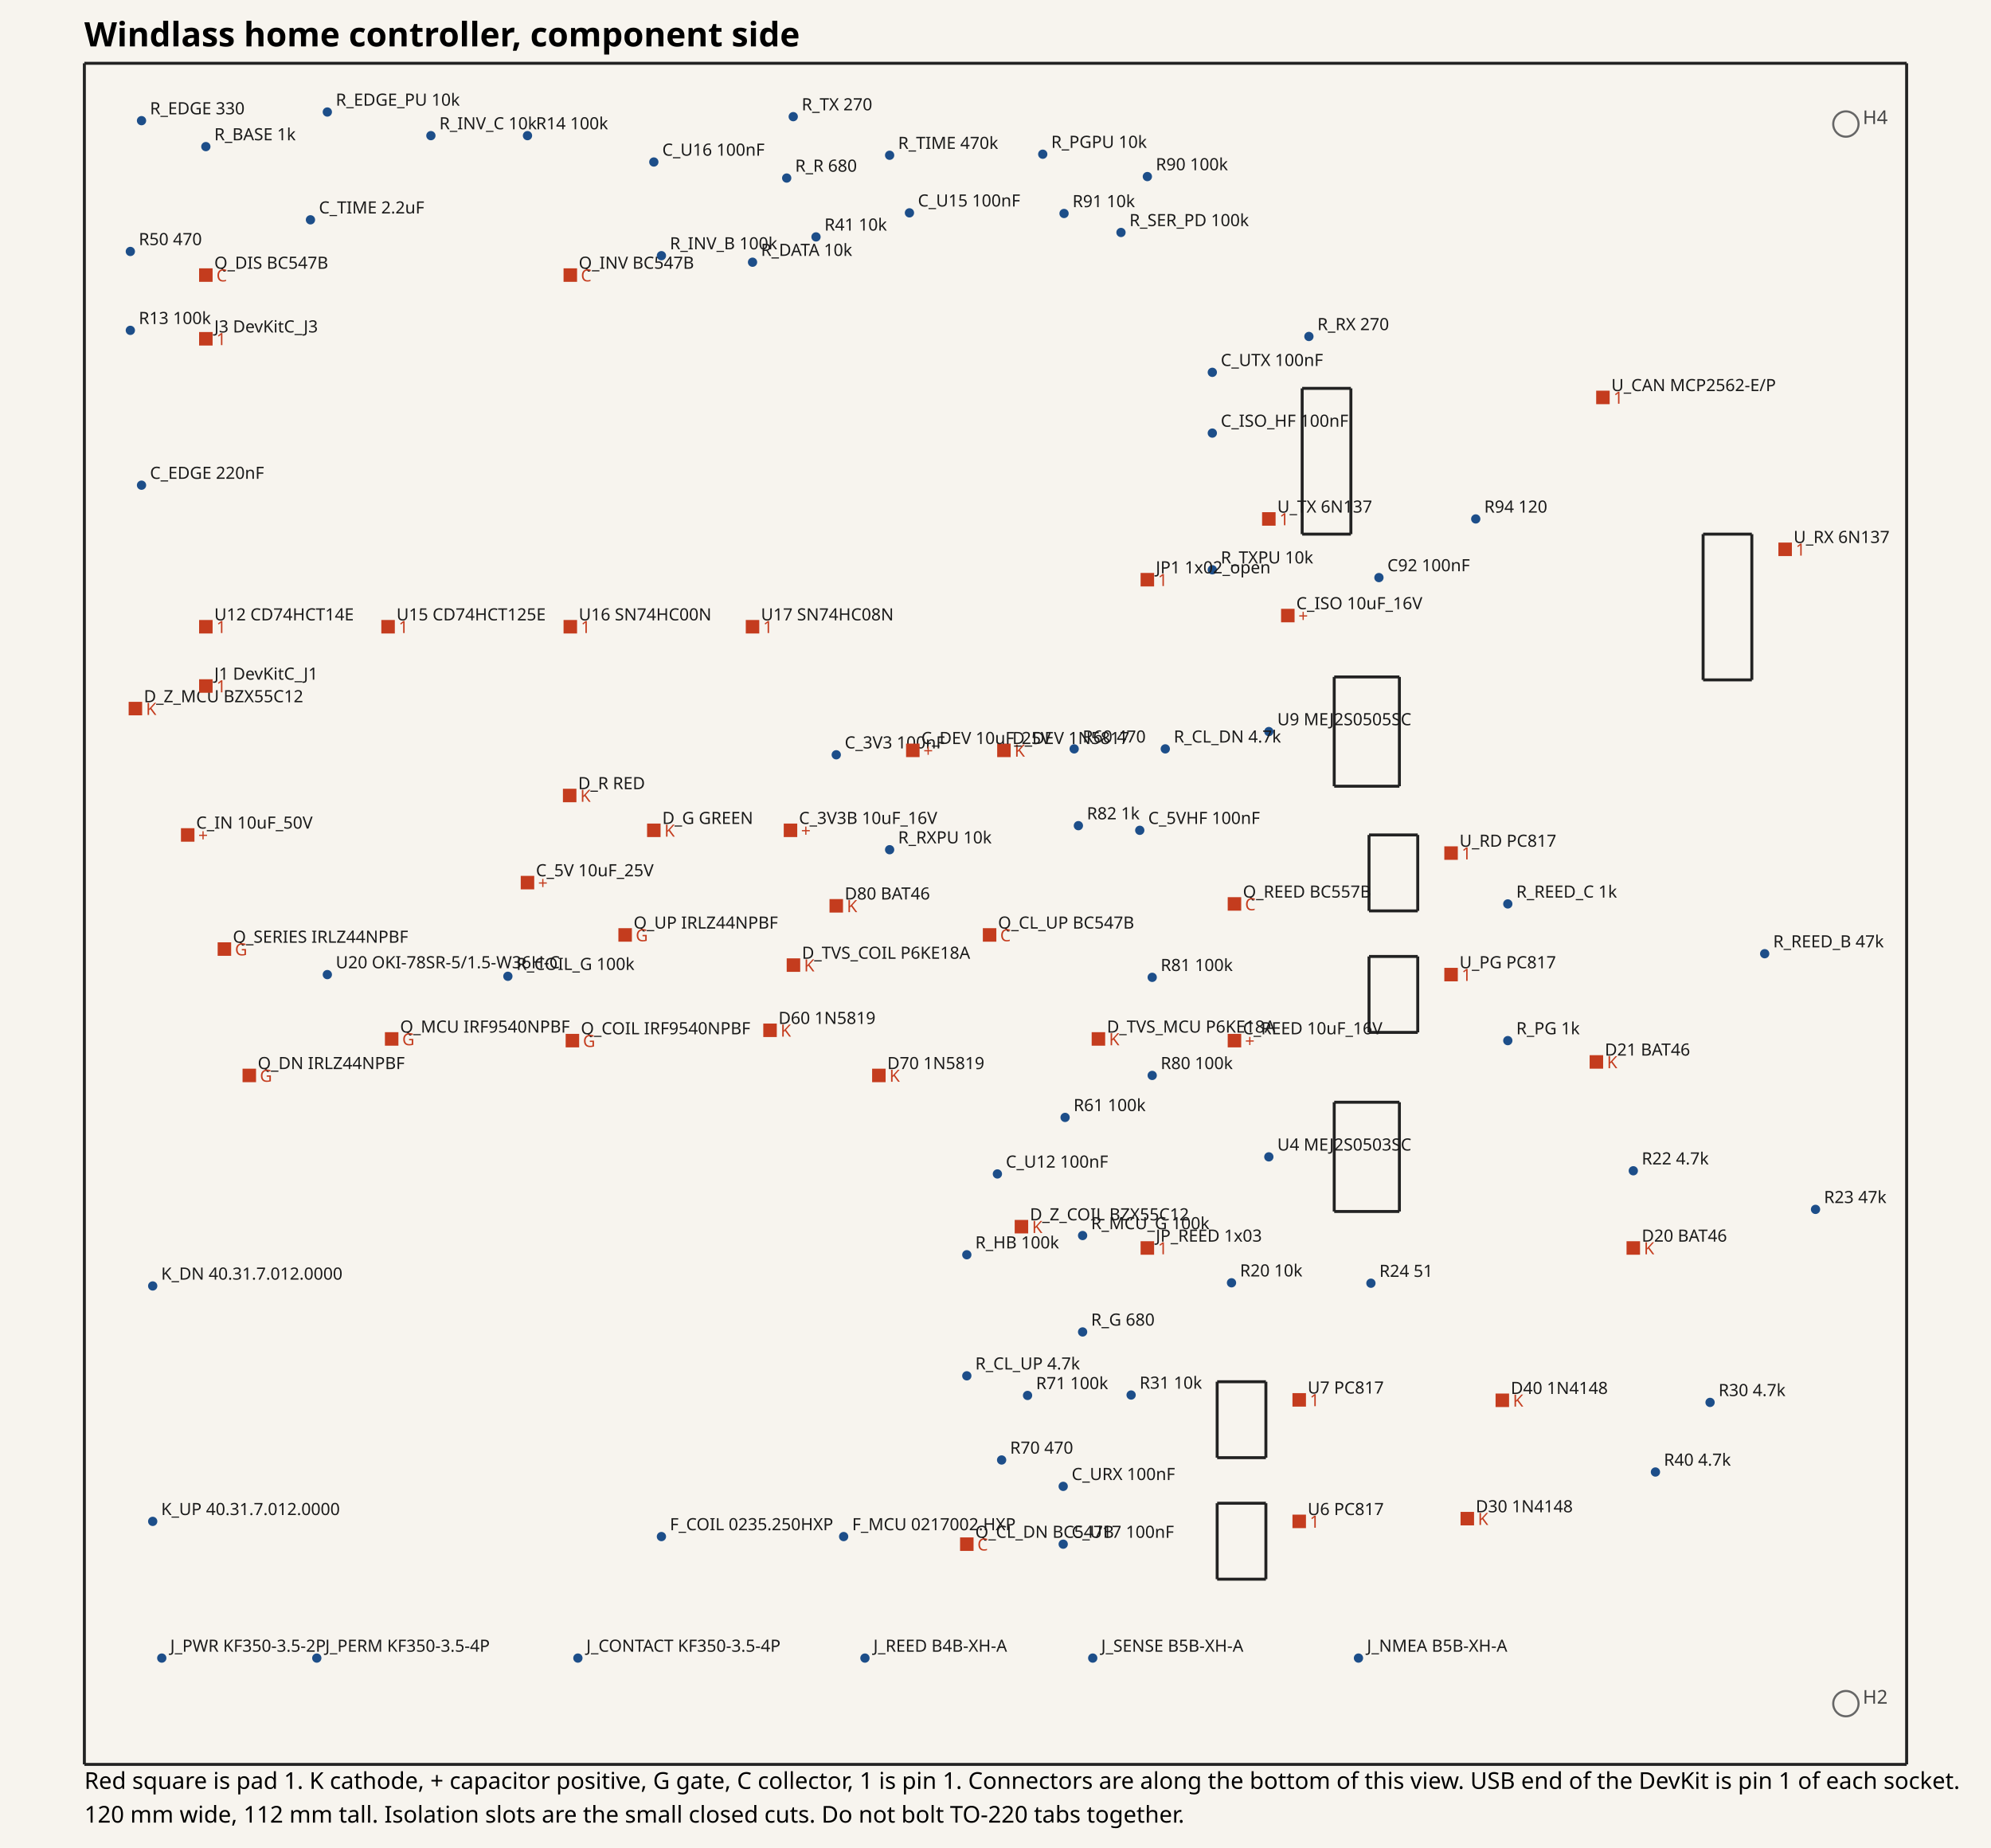
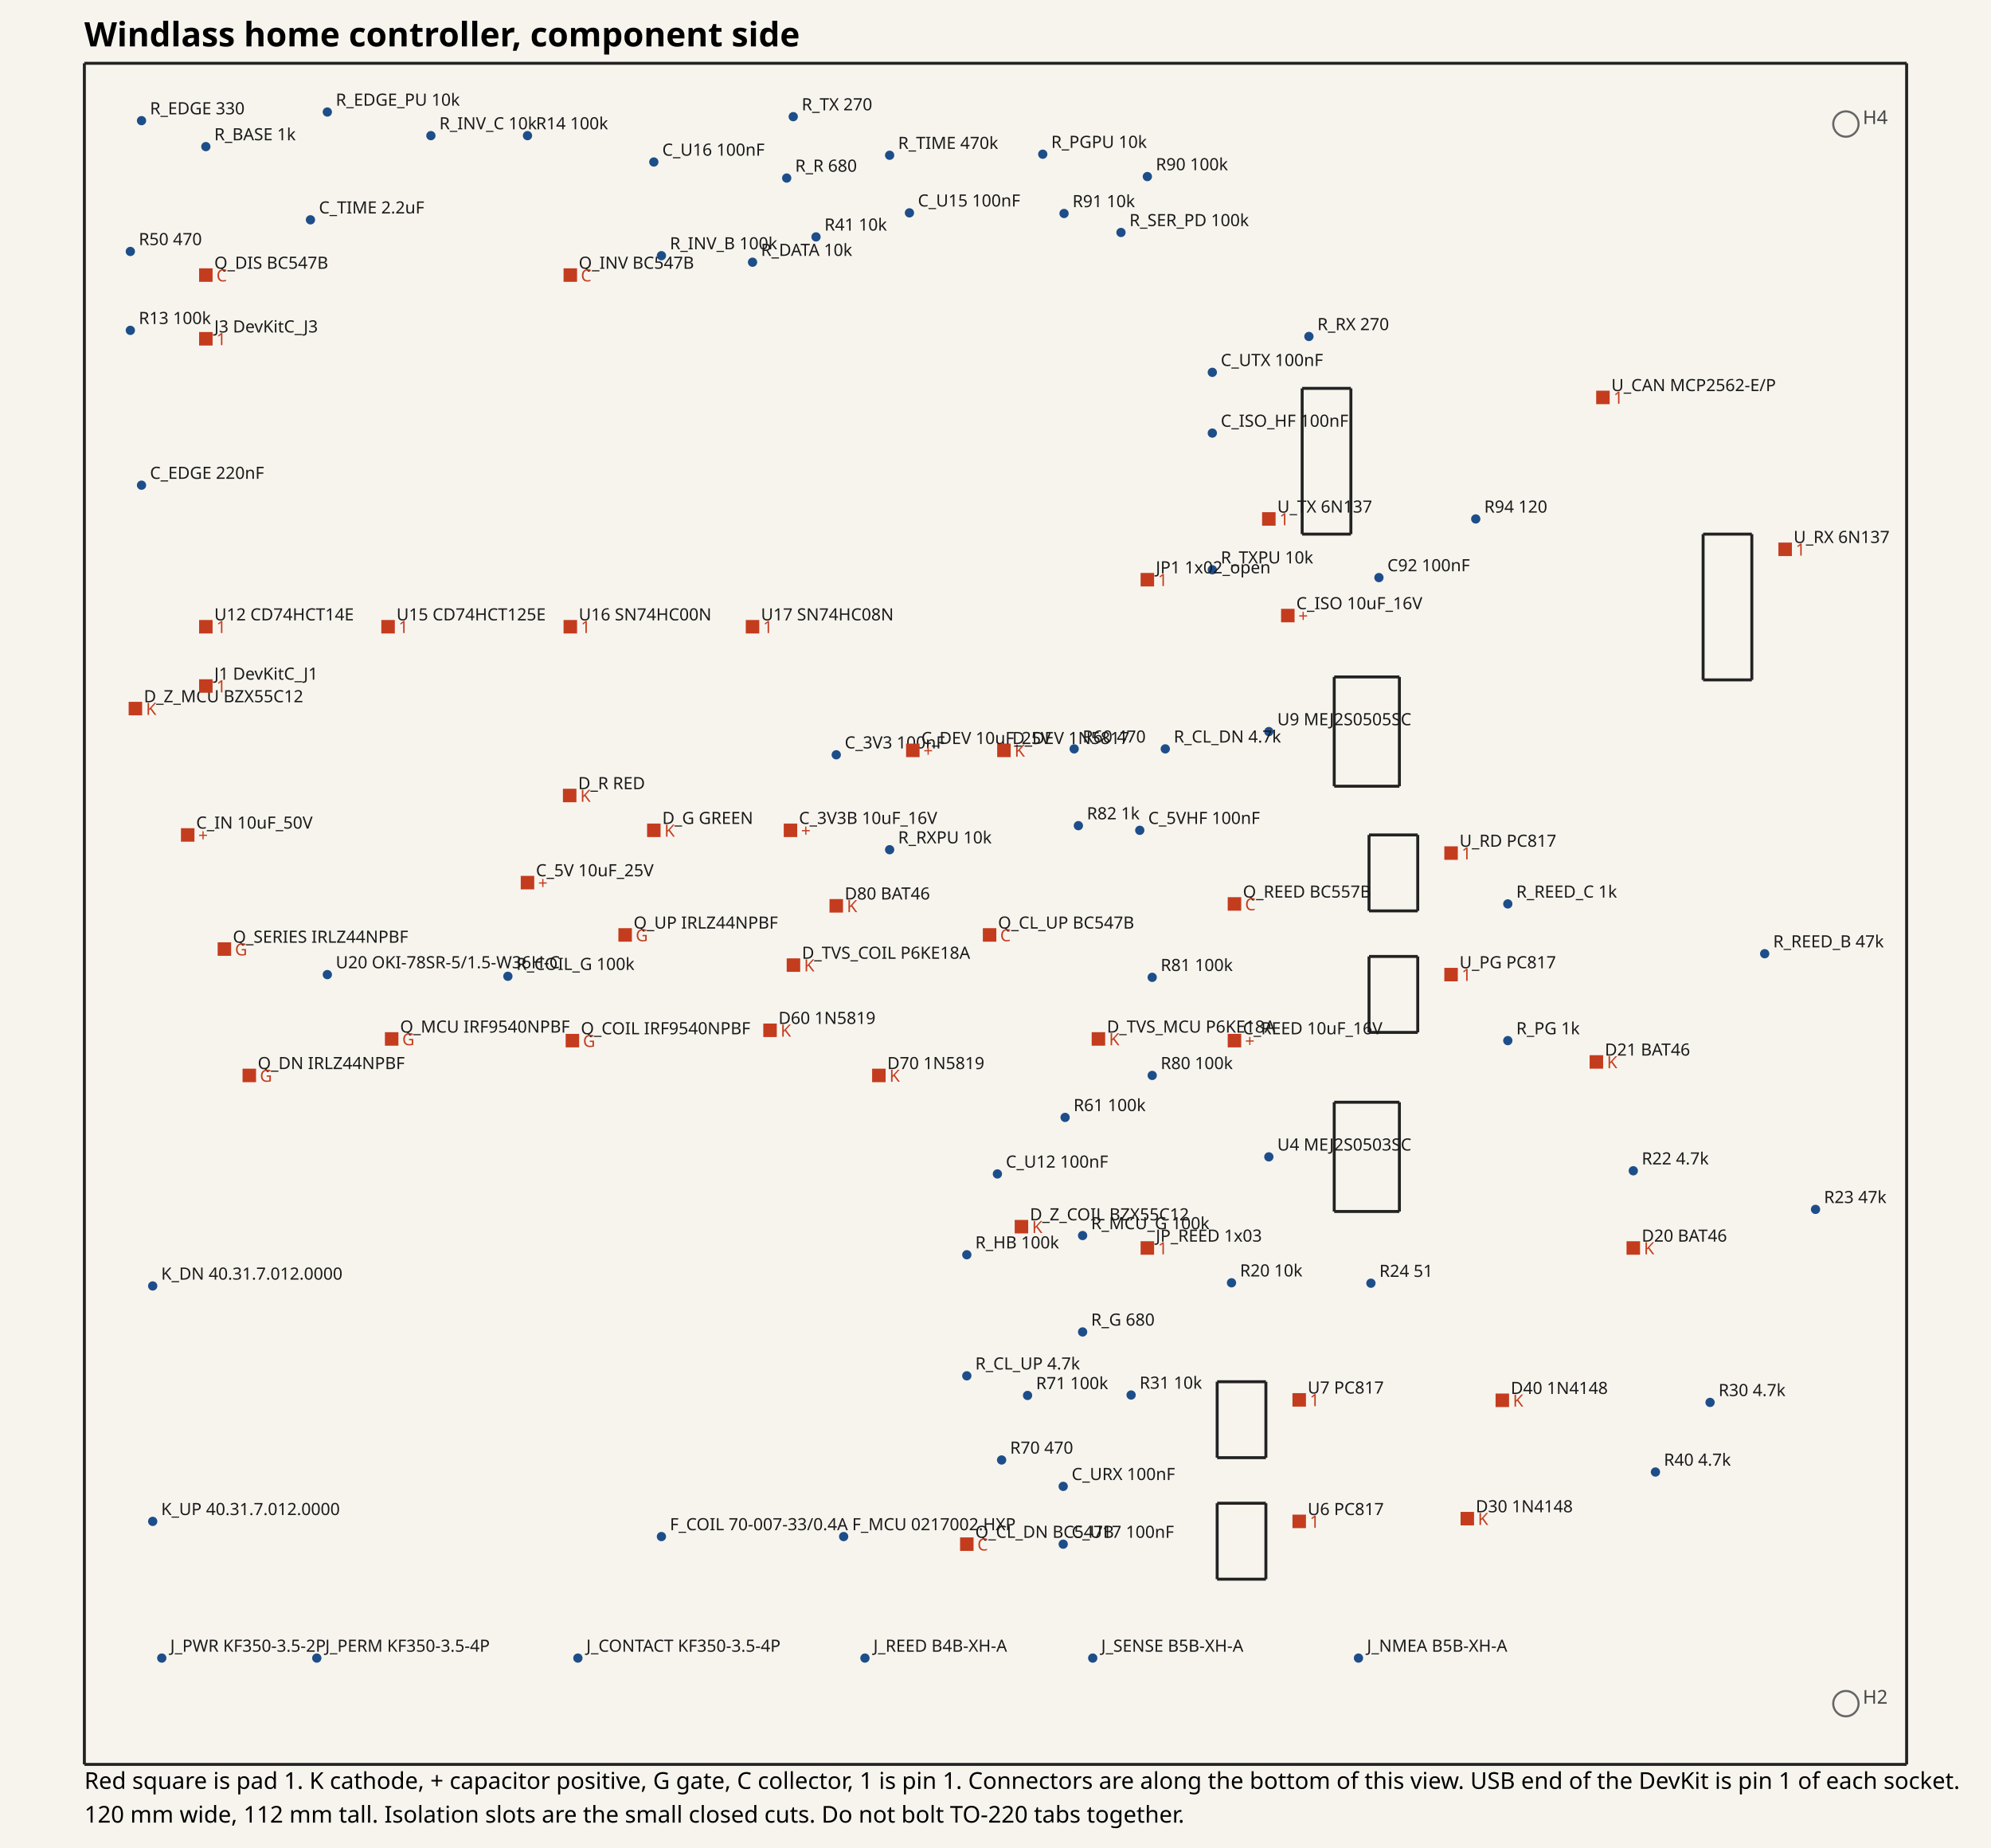
<svg xmlns="http://www.w3.org/2000/svg" width="944" height="876" viewBox="0 0 944 876">
  <rect width="100%" height="100%" fill="#f7f4ee" />
  <text x="40" y="22" font-family="sans-serif" font-size="16" font-weight="700">Windlass home controller, component side</text>
  <line x1="40.0" y1="836.4" x2="904.0" y2="836.4" stroke="#222" stroke-width="1.4" />
  <line x1="40.0" y1="30.0" x2="40.0" y2="836.4" stroke="#222" stroke-width="1.4" />
  <line x1="577.1" y1="748.6" x2="600.2" y2="748.6" stroke="#222" stroke-width="1.4" />
  <line x1="577.1" y1="712.6" x2="577.1" y2="748.6" stroke="#222" stroke-width="1.4" />
  <line x1="577.1" y1="691.0" x2="600.2" y2="691.0" stroke="#222" stroke-width="1.4" />
  <line x1="577.1" y1="655.0" x2="577.1" y2="691.0" stroke="#222" stroke-width="1.4" />
  <line x1="600.2" y1="748.6" x2="600.2" y2="712.6" stroke="#222" stroke-width="1.4" />
  <line x1="600.2" y1="712.6" x2="577.1" y2="712.6" stroke="#222" stroke-width="1.4" />
  <line x1="600.2" y1="691.0" x2="600.2" y2="655.0" stroke="#222" stroke-width="1.4" />
  <line x1="600.2" y1="655.0" x2="577.1" y2="655.0" stroke="#222" stroke-width="1.4" />
  <line x1="617.4" y1="253.2" x2="640.5" y2="253.2" stroke="#222" stroke-width="1.4" />
  <line x1="617.4" y1="184.1" x2="617.4" y2="253.2" stroke="#222" stroke-width="1.4" />
  <line x1="632.6" y1="574.3" x2="663.5" y2="574.3" stroke="#222" stroke-width="1.4" />
  <line x1="632.6" y1="522.5" x2="632.6" y2="574.3" stroke="#222" stroke-width="1.4" />
  <line x1="632.6" y1="372.7" x2="663.5" y2="372.7" stroke="#222" stroke-width="1.4" />
  <line x1="632.6" y1="320.9" x2="632.6" y2="372.7" stroke="#222" stroke-width="1.4" />
  <line x1="640.5" y1="253.2" x2="640.5" y2="184.1" stroke="#222" stroke-width="1.4" />
  <line x1="640.5" y1="184.1" x2="617.4" y2="184.1" stroke="#222" stroke-width="1.4" />
  <line x1="649.1" y1="489.4" x2="672.2" y2="489.4" stroke="#222" stroke-width="1.4" />
  <line x1="649.1" y1="453.4" x2="649.1" y2="489.4" stroke="#222" stroke-width="1.4" />
  <line x1="649.1" y1="431.8" x2="672.2" y2="431.8" stroke="#222" stroke-width="1.4" />
  <line x1="649.1" y1="395.8" x2="649.1" y2="431.8" stroke="#222" stroke-width="1.4" />
  <line x1="663.5" y1="574.3" x2="663.5" y2="522.5" stroke="#222" stroke-width="1.4" />
  <line x1="663.5" y1="522.5" x2="632.6" y2="522.5" stroke="#222" stroke-width="1.4" />
  <line x1="663.5" y1="372.7" x2="663.5" y2="320.9" stroke="#222" stroke-width="1.4" />
  <line x1="663.5" y1="320.9" x2="632.6" y2="320.9" stroke="#222" stroke-width="1.4" />
  <line x1="672.2" y1="489.4" x2="672.2" y2="453.4" stroke="#222" stroke-width="1.4" />
  <line x1="672.2" y1="453.4" x2="649.1" y2="453.4" stroke="#222" stroke-width="1.4" />
  <line x1="672.2" y1="431.8" x2="672.2" y2="395.8" stroke="#222" stroke-width="1.4" />
  <line x1="672.2" y1="395.8" x2="649.1" y2="395.8" stroke="#222" stroke-width="1.4" />
  <line x1="807.5" y1="322.3" x2="830.6" y2="322.3" stroke="#222" stroke-width="1.4" />
  <line x1="807.5" y1="253.2" x2="807.5" y2="322.3" stroke="#222" stroke-width="1.4" />
  <line x1="830.6" y1="322.3" x2="830.6" y2="253.2" stroke="#222" stroke-width="1.4" />
  <line x1="830.6" y1="253.2" x2="807.5" y2="253.2" stroke="#222" stroke-width="1.4" />
  <line x1="904.0" y1="836.4" x2="904.0" y2="30.0" stroke="#222" stroke-width="1.4" />
  <line x1="904.0" y1="30.0" x2="40.0" y2="30.0" stroke="#222" stroke-width="1.4" />
  <circle cx="756.9" cy="503.4" r="2.2" fill="#1d4e89" />
  <text x="760.9" y="500.4" font-family="sans-serif" font-size="8" fill="#1a1a1a">D21 BAT46</text>
  <rect x="753.7" y="500.2" width="6.4" height="6.4" fill="#c43c1e" />
  <text x="761.9" y="506.4" font-family="sans-serif" font-size="8" fill="#c43c1e">K</text>
  <circle cx="386.9" cy="112.3" r="2.2" fill="#1d4e89" />
  <text x="390.9" y="109.3" font-family="sans-serif" font-size="8" fill="#1a1a1a">R41 10k</text>
  <circle cx="396.5" cy="429.4" r="2.2" fill="#1d4e89" />
  <text x="400.5" y="426.4" font-family="sans-serif" font-size="8" fill="#1a1a1a">D80 BAT46</text>
  <rect x="393.3" y="426.2" width="6.4" height="6.4" fill="#c43c1e" />
  <text x="401.5" y="432.4" font-family="sans-serif" font-size="8" fill="#c43c1e">K</text>
  <circle cx="310.0" cy="393.6" r="2.2" fill="#1d4e89" />
  <text x="314.0" y="390.6" font-family="sans-serif" font-size="8" fill="#1a1a1a">D_G GREEN</text>
  <rect x="306.8" y="390.4" width="6.4" height="6.4" fill="#c43c1e" />
  <text x="315.0" y="396.6" font-family="sans-serif" font-size="8" fill="#c43c1e">K</text>
  <circle cx="421.8" cy="402.8" r="2.2" fill="#1d4e89" />
  <text x="425.8" y="399.8" font-family="sans-serif" font-size="8" fill="#1a1a1a">R_RXPU 10k</text>
  <circle cx="61.8" cy="156.6" r="2.2" fill="#1d4e89" />
  <text x="65.8" y="153.6" font-family="sans-serif" font-size="8" fill="#1a1a1a">R13 100k</text>
  <circle cx="271.4" cy="493.3" r="2.2" fill="#1d4e89" />
  <text x="275.4" y="490.3" font-family="sans-serif" font-size="8" fill="#1a1a1a">Q_COIL IRF9540NPBF</text>
  <rect x="268.2" y="490.1" width="6.4" height="6.4" fill="#c43c1e" />
  <text x="276.4" y="496.3" font-family="sans-serif" font-size="8" fill="#c43c1e">G</text>
  <circle cx="504.1" cy="704.6" r="2.2" fill="#1d4e89" />
  <text x="508.1" y="701.6" font-family="sans-serif" font-size="8" fill="#1a1a1a">C_URX 100nF</text>
  <circle cx="574.8" cy="176.5" r="2.2" fill="#1d4e89" />
  <text x="578.8" y="173.5" font-family="sans-serif" font-size="8" fill="#1a1a1a">C_UTX 100nF</text>
  <circle cx="147.2" cy="104.2" r="2.2" fill="#1d4e89" />
  <text x="151.2" y="101.2" font-family="sans-serif" font-size="8" fill="#1a1a1a">C_TIME 2.2uF</text>
  <circle cx="860.8" cy="573.3" r="2.2" fill="#1d4e89" />
  <text x="864.8" y="570.3" font-family="sans-serif" font-size="8" fill="#1a1a1a">R23 47k</text>
  <circle cx="270.4" cy="297.1" r="2.2" fill="#1d4e89" />
  <text x="274.4" y="294.1" font-family="sans-serif" font-size="8" fill="#1a1a1a">U16 SN74HC00N</text>
  <rect x="267.2" y="293.9" width="6.4" height="6.4" fill="#c43c1e" />
  <text x="275.4" y="300.1" font-family="sans-serif" font-size="8" fill="#c43c1e">1</text>
  <circle cx="531.5" cy="110.2" r="2.2" fill="#1d4e89" />
  <text x="535.5" y="107.2" font-family="sans-serif" font-size="8" fill="#1a1a1a">R_SER_PD 100k</text>
  <circle cx="688.0" cy="462.0" r="2.2" fill="#1d4e89" />
  <text x="692.0" y="459.0" font-family="sans-serif" font-size="8" fill="#1a1a1a">U_PG PC817</text>
  <rect x="684.8" y="458.8" width="6.4" height="6.4" fill="#c43c1e" />
  <text x="693.0" y="465.0" font-family="sans-serif" font-size="8" fill="#c43c1e">1</text>
  <circle cx="64.2" cy="335.9" r="2.2" fill="#1d4e89" />
  <text x="68.2" y="332.9" font-family="sans-serif" font-size="8" fill="#1a1a1a">D_Z_MCU BZX55C12</text>
  <rect x="61.0" y="332.7" width="6.4" height="6.4" fill="#c43c1e" />
  <text x="69.2" y="338.9" font-family="sans-serif" font-size="8" fill="#c43c1e">K</text>
  <circle cx="204.3" cy="64.3" r="2.2" fill="#1d4e89" />
  <text x="208.3" y="61.3" font-family="sans-serif" font-size="8" fill="#1a1a1a">R_INV_C 10k</text>
  <circle cx="810.8" cy="664.8" r="2.2" fill="#1d4e89" />
  <text x="814.8" y="661.8" font-family="sans-serif" font-size="8" fill="#1a1a1a">R30 4.7k</text>
  <circle cx="760.0" cy="188.4" r="2.2" fill="#1d4e89" />
  <text x="764.0" y="185.4" font-family="sans-serif" font-size="8" fill="#1a1a1a">U_CAN MCP2562-E/P</text>
  <rect x="756.8" y="185.2" width="6.4" height="6.4" fill="#c43c1e" />
  <text x="765.0" y="191.4" font-family="sans-serif" font-size="8" fill="#c43c1e">1</text>
  <circle cx="574.8" cy="205.3" r="2.2" fill="#1d4e89" />
  <text x="578.8" y="202.3" font-family="sans-serif" font-size="8" fill="#1a1a1a">C_ISO_HF 100nF</text>
  <circle cx="544.0" cy="83.7" r="2.2" fill="#1d4e89" />
  <text x="548.0" y="80.7" font-family="sans-serif" font-size="8" fill="#1a1a1a">R90 100k</text>
  <circle cx="250.1" cy="418.4" r="2.2" fill="#1d4e89" />
  <text x="254.1" y="415.4" font-family="sans-serif" font-size="8" fill="#1a1a1a">C_5V 10uF_25V</text>
  <rect x="246.9" y="415.2" width="6.4" height="6.4" fill="#c43c1e" />
  <text x="255.1" y="421.4" font-family="sans-serif" font-size="8" fill="#c43c1e">+</text>
  <circle cx="155.2" cy="53.1" r="2.2" fill="#1d4e89" />
  <text x="159.2" y="50.1" font-family="sans-serif" font-size="8" fill="#1a1a1a">R_EDGE_PU 10k</text>
  <circle cx="574.8" cy="270.1" r="2.2" fill="#1d4e89" />
  <text x="578.8" y="267.1" font-family="sans-serif" font-size="8" fill="#1a1a1a">R_TXPU 10k</text>
  <circle cx="76.7" cy="786.0" r="2.2" fill="#1d4e89" />
  <text x="80.7" y="783.0" font-family="sans-serif" font-size="8" fill="#1a1a1a">J_PWR KF350-3.5-2P</text>
  <circle cx="509.3" cy="355.0" r="2.2" fill="#1d4e89" />
  <text x="513.3" y="352.0" font-family="sans-serif" font-size="8" fill="#1a1a1a">R60 470</text>
  <circle cx="540.4" cy="393.6" r="2.2" fill="#1d4e89" />
  <text x="544.4" y="390.6" font-family="sans-serif" font-size="8" fill="#1a1a1a">C_5VHF 100nF</text>
  <circle cx="150.2" cy="786.0" r="2.2" fill="#1d4e89" />
  <text x="154.2" y="783.0" font-family="sans-serif" font-size="8" fill="#1a1a1a">J_PERM KF350-3.5-4P</text>
  <circle cx="155.2" cy="462.0" r="2.2" fill="#1d4e89" />
  <text x="159.2" y="459.0" font-family="sans-serif" font-size="8" fill="#1a1a1a">U20 OKI-78SR-5/1.5-W36H-C</text>
  <circle cx="644.1" cy="786.0" r="2.2" fill="#1d4e89" />
  <text x="648.1" y="783.0" font-family="sans-serif" font-size="8" fill="#1a1a1a">J_NMEA B5B-XH-A</text>
  <circle cx="601.6" cy="346.8" r="2.2" fill="#1d4e89" />
  <text x="605.6" y="343.8" font-family="sans-serif" font-size="8" fill="#1a1a1a">U9 MEJ2S0505SC</text>
  <circle cx="712.3" cy="663.8" r="2.2" fill="#1d4e89" />
  <text x="716.3" y="660.8" font-family="sans-serif" font-size="8" fill="#1a1a1a">D40 1N4148</text>
  <rect x="709.1" y="660.6" width="6.4" height="6.4" fill="#c43c1e" />
  <text x="717.3" y="666.8" font-family="sans-serif" font-size="8" fill="#c43c1e">K</text>
  <circle cx="875.2" cy="58.8" r="6" fill="none" stroke="#666" />
  <text x="883.2" y="58.8" font-family="sans-serif" font-size="9" fill="#444">H4</text>
  <circle cx="97.6" cy="325.2" r="2.2" fill="#1d4e89" />
  <text x="101.6" y="322.2" font-family="sans-serif" font-size="8" fill="#1a1a1a">J1 DevKitC_J1</text>
  <rect x="94.4" y="322.0" width="6.4" height="6.4" fill="#c43c1e" />
  <text x="102.6" y="328.2" font-family="sans-serif" font-size="8" fill="#c43c1e">1</text>
  <circle cx="118.2" cy="509.8" r="2.2" fill="#1d4e89" />
  <text x="122.2" y="506.8" font-family="sans-serif" font-size="8" fill="#1a1a1a">Q_DN IRLZ44NPBF</text>
  <rect x="115.0" y="506.6" width="6.4" height="6.4" fill="#c43c1e" />
  <text x="123.2" y="512.8" font-family="sans-serif" font-size="8" fill="#c43c1e">G</text>
  <circle cx="688.0" cy="404.4" r="2.2" fill="#1d4e89" />
  <text x="692.0" y="401.4" font-family="sans-serif" font-size="8" fill="#1a1a1a">U_RD PC817</text>
  <rect x="684.8" y="401.2" width="6.4" height="6.4" fill="#c43c1e" />
  <text x="693.0" y="407.4" font-family="sans-serif" font-size="8" fill="#c43c1e">1</text>
  <circle cx="520.8" cy="492.5" r="2.2" fill="#1d4e89" />
  <text x="524.8" y="489.5" font-family="sans-serif" font-size="8" fill="#1a1a1a">D_TVS_MCU P6KE18A</text>
  <rect x="517.6" y="489.3" width="6.4" height="6.4" fill="#c43c1e" />
  <text x="525.8" y="495.5" font-family="sans-serif" font-size="8" fill="#c43c1e">K</text>
  <circle cx="610.6" cy="291.8" r="2.2" fill="#1d4e89" />
  <text x="614.6" y="288.8" font-family="sans-serif" font-size="8" fill="#1a1a1a">C_ISO 10uF_16V</text>
  <rect x="607.4" y="288.6" width="6.4" height="6.4" fill="#c43c1e" />
  <text x="615.6" y="294.8" font-family="sans-serif" font-size="8" fill="#c43c1e">+</text>
  <circle cx="274.0" cy="786.0" r="2.2" fill="#1d4e89" />
  <text x="278.0" y="783.0" font-family="sans-serif" font-size="8" fill="#1a1a1a">J_CONTACT KF350-3.5-4P</text>
  <circle cx="484.3" cy="581.5" r="2.2" fill="#1d4e89" />
  <text x="488.3" y="578.5" font-family="sans-serif" font-size="8" fill="#1a1a1a">D_Z_COIL BZX55C12</text>
  <rect x="481.1" y="578.3" width="6.4" height="6.4" fill="#c43c1e" />
  <text x="489.3" y="584.5" font-family="sans-serif" font-size="8" fill="#c43c1e">K</text>
  <circle cx="513.3" cy="585.7" r="2.2" fill="#1d4e89" />
  <text x="517.3" y="582.7" font-family="sans-serif" font-size="8" fill="#1a1a1a">R_MCU_G 100k</text>
  <circle cx="472.9" cy="556.5" r="2.2" fill="#1d4e89" />
  <text x="476.9" y="553.5" font-family="sans-serif" font-size="8" fill="#1a1a1a">C_U12 100nF</text>
  <circle cx="431.2" cy="100.9" r="2.2" fill="#1d4e89" />
  <text x="435.2" y="97.9" font-family="sans-serif" font-size="8" fill="#1a1a1a">C_U15 100nF</text>
  <circle cx="518.1" cy="786.0" r="2.2" fill="#1d4e89" />
  <text x="522.1" y="783.0" font-family="sans-serif" font-size="8" fill="#1a1a1a">J_SENSE B5B-XH-A</text>
  <circle cx="458.4" cy="594.8" r="2.2" fill="#1d4e89" />
  <text x="462.4" y="591.8" font-family="sans-serif" font-size="8" fill="#1a1a1a">R_HB 100k</text>
  <circle cx="474.9" cy="692.1" r="2.2" fill="#1d4e89" />
  <text x="478.9" y="689.1" font-family="sans-serif" font-size="8" fill="#1a1a1a">R70 470</text>
  <circle cx="585.3" cy="493.3" r="2.2" fill="#1d4e89" />
  <text x="589.3" y="490.3" font-family="sans-serif" font-size="8" fill="#1a1a1a">C_REED 10uF_16V</text>
  <rect x="582.1" y="490.1" width="6.4" height="6.4" fill="#c43c1e" />
  <text x="590.3" y="496.3" font-family="sans-serif" font-size="8" fill="#c43c1e">+</text>
  <circle cx="356.8" cy="297.1" r="2.2" fill="#1d4e89" />
  <text x="360.8" y="294.1" font-family="sans-serif" font-size="8" fill="#1a1a1a">U17 SN74HC08N</text>
  <rect x="353.6" y="293.9" width="6.4" height="6.4" fill="#c43c1e" />
  <text x="361.8" y="300.1" font-family="sans-serif" font-size="8" fill="#c43c1e">1</text>
  <circle cx="67.1" cy="230.0" r="2.2" fill="#1d4e89" />
  <text x="71.1" y="227.0" font-family="sans-serif" font-size="8" fill="#1a1a1a">C_EDGE 220nF</text>
  <circle cx="476.0" cy="355.7" r="2.2" fill="#1d4e89" />
  <text x="480.0" y="352.7" font-family="sans-serif" font-size="8" fill="#1a1a1a">D_DEV 1N5817</text>
  <rect x="472.8" y="352.5" width="6.4" height="6.4" fill="#c43c1e" />
  <text x="481.0" y="358.7" font-family="sans-serif" font-size="8" fill="#c43c1e">K</text>
  <circle cx="240.8" cy="462.8" r="2.2" fill="#1d4e89" />
  <text x="244.8" y="459.8" font-family="sans-serif" font-size="8" fill="#1a1a1a">R_COIL_G 100k</text>
  <circle cx="714.9" cy="428.5" r="2.2" fill="#1d4e89" />
  <text x="718.9" y="425.5" font-family="sans-serif" font-size="8" fill="#1a1a1a">R_REED_C 1k</text>
  <circle cx="97.6" cy="297.1" r="2.2" fill="#1d4e89" />
  <text x="101.6" y="294.1" font-family="sans-serif" font-size="8" fill="#1a1a1a">U12 CD74HCT14E</text>
  <rect x="94.4" y="293.9" width="6.4" height="6.4" fill="#c43c1e" />
  <text x="102.6" y="300.1" font-family="sans-serif" font-size="8" fill="#c43c1e">1</text>
  <circle cx="714.9" cy="493.3" r="2.2" fill="#1d4e89" />
  <text x="718.9" y="490.3" font-family="sans-serif" font-size="8" fill="#1a1a1a">R_PG 1k</text>
  <circle cx="310.0" cy="76.8" r="2.2" fill="#1d4e89" />
  <text x="314.0" y="73.8" font-family="sans-serif" font-size="8" fill="#1a1a1a">C_U16 100nF</text>
  <circle cx="536.3" cy="661.3" r="2.2" fill="#1d4e89" />
  <text x="540.3" y="658.3" font-family="sans-serif" font-size="8" fill="#1a1a1a">R31 10k</text>
  <circle cx="296.4" cy="443.2" r="2.2" fill="#1d4e89" />
  <text x="300.4" y="440.2" font-family="sans-serif" font-size="8" fill="#1a1a1a">Q_UP IRLZ44NPBF</text>
  <rect x="293.2" y="440.0" width="6.4" height="6.4" fill="#c43c1e" />
  <text x="301.4" y="446.2" font-family="sans-serif" font-size="8" fill="#c43c1e">G</text>
  <circle cx="106.4" cy="449.9" r="2.2" fill="#1d4e89" />
  <text x="110.4" y="446.9" font-family="sans-serif" font-size="8" fill="#1a1a1a">Q_SERIES IRLZ44NPBF</text>
  <rect x="103.2" y="446.7" width="6.4" height="6.4" fill="#c43c1e" />
  <text x="111.4" y="452.9" font-family="sans-serif" font-size="8" fill="#c43c1e">G</text>
  <circle cx="546.3" cy="463.3" r="2.2" fill="#1d4e89" />
  <text x="550.3" y="460.3" font-family="sans-serif" font-size="8" fill="#1a1a1a">R81 100k</text>
  <circle cx="836.7" cy="452.1" r="2.2" fill="#1d4e89" />
  <text x="840.7" y="449.1" font-family="sans-serif" font-size="8" fill="#1a1a1a">R_REED_B 47k</text>
  <circle cx="250.1" cy="64.3" r="2.2" fill="#1d4e89" />
  <text x="254.1" y="61.3" font-family="sans-serif" font-size="8" fill="#1a1a1a">R14 100k</text>
  <circle cx="400.0" cy="728.4" r="2.2" fill="#1d4e89" />
  <text x="404.0" y="725.4" font-family="sans-serif" font-size="8" fill="#1a1a1a">F_MCU 0217002.HXP</text>
  <circle cx="67.1" cy="57.2" r="2.2" fill="#1d4e89" />
  <text x="71.1" y="54.2" font-family="sans-serif" font-size="8" fill="#1a1a1a">R_EDGE 330</text>
  <circle cx="270.4" cy="130.4" r="2.2" fill="#1d4e89" />
  <text x="274.4" y="127.4" font-family="sans-serif" font-size="8" fill="#1a1a1a">Q_INV BC547B</text>
  <rect x="267.2" y="127.2" width="6.4" height="6.4" fill="#c43c1e" />
  <text x="275.4" y="133.4" font-family="sans-serif" font-size="8" fill="#c43c1e">C</text>
  <circle cx="97.6" cy="130.4" r="2.2" fill="#1d4e89" />
  <text x="101.6" y="127.4" font-family="sans-serif" font-size="8" fill="#1a1a1a">Q_DIS BC547B</text>
  <rect x="94.4" y="127.2" width="6.4" height="6.4" fill="#c43c1e" />
  <text x="102.6" y="133.4" font-family="sans-serif" font-size="8" fill="#c43c1e">C</text>
  <circle cx="504.5" cy="101.2" r="2.2" fill="#1d4e89" />
  <text x="508.5" y="98.2" font-family="sans-serif" font-size="8" fill="#1a1a1a">R91 10k</text>
  <circle cx="875.2" cy="807.6" r="6" fill="none" stroke="#666" />
  <text x="883.2" y="807.6" font-family="sans-serif" font-size="9" fill="#444">H2</text>
  <circle cx="585.3" cy="428.5" r="2.2" fill="#1d4e89" />
  <text x="589.3" y="425.5" font-family="sans-serif" font-size="8" fill="#1a1a1a">Q_REED BC557B</text>
  <rect x="582.1" y="425.3" width="6.4" height="6.4" fill="#c43c1e" />
  <text x="590.3" y="431.5" font-family="sans-serif" font-size="8" fill="#c43c1e">C</text>
  <circle cx="784.9" cy="697.8" r="2.2" fill="#1d4e89" />
  <text x="788.9" y="694.8" font-family="sans-serif" font-size="8" fill="#1a1a1a">R40 4.7k</text>
  <circle cx="270.1" cy="377.1" r="2.2" fill="#1d4e89" />
  <text x="274.1" y="374.1" font-family="sans-serif" font-size="8" fill="#1a1a1a">D_R RED</text>
  <rect x="266.9" y="373.9" width="6.4" height="6.4" fill="#c43c1e" />
  <text x="275.1" y="380.1" font-family="sans-serif" font-size="8" fill="#c43c1e">K</text>
  <circle cx="89.0" cy="395.8" r="2.2" fill="#1d4e89" />
  <text x="93.0" y="392.8" font-family="sans-serif" font-size="8" fill="#1a1a1a">C_IN 10uF_50V</text>
  <rect x="85.8" y="392.6" width="6.4" height="6.4" fill="#c43c1e" />
  <text x="94.0" y="398.8" font-family="sans-serif" font-size="8" fill="#c43c1e">+</text>
  <circle cx="601.6" cy="548.4" r="2.2" fill="#1d4e89" />
  <text x="605.6" y="545.4" font-family="sans-serif" font-size="8" fill="#1a1a1a">U4 MEJ2S0503SC</text>
  <circle cx="620.6" cy="159.5" r="2.2" fill="#1d4e89" />
  <text x="624.6" y="156.5" font-family="sans-serif" font-size="8" fill="#1a1a1a">R_RX 270</text>
  <circle cx="653.8" cy="273.8" r="2.2" fill="#1d4e89" />
  <text x="657.8" y="270.8" font-family="sans-serif" font-size="8" fill="#1a1a1a">C92 100nF</text>
  <circle cx="396.5" cy="357.8" r="2.2" fill="#1d4e89" />
  <text x="400.5" y="354.8" font-family="sans-serif" font-size="8" fill="#1a1a1a">C_3V3 100nF</text>
  <circle cx="469.2" cy="443.2" r="2.2" fill="#1d4e89" />
  <text x="473.2" y="440.2" font-family="sans-serif" font-size="8" fill="#1a1a1a">Q_CL_UP BC547B</text>
  <rect x="466.0" y="440.0" width="6.4" height="6.4" fill="#c43c1e" />
  <text x="474.2" y="446.2" font-family="sans-serif" font-size="8" fill="#c43c1e">C</text>
  <circle cx="487.2" cy="661.5" r="2.2" fill="#1d4e89" />
  <text x="491.2" y="658.5" font-family="sans-serif" font-size="8" fill="#1a1a1a">R71 100k</text>
  <circle cx="416.7" cy="509.8" r="2.2" fill="#1d4e89" />
  <text x="420.7" y="506.8" font-family="sans-serif" font-size="8" fill="#1a1a1a">D70 1N5819</text>
  <rect x="413.5" y="506.6" width="6.4" height="6.4" fill="#c43c1e" />
  <text x="421.7" y="512.8" font-family="sans-serif" font-size="8" fill="#c43c1e">K</text>
  <circle cx="376.1" cy="55.3" r="2.2" fill="#1d4e89" />
  <text x="380.1" y="52.3" font-family="sans-serif" font-size="8" fill="#1a1a1a">R_TX 270</text>
  <circle cx="616.0" cy="663.6" r="2.2" fill="#1d4e89" />
  <text x="620.0" y="660.6" font-family="sans-serif" font-size="8" fill="#1a1a1a">U7 PC817</text>
  <rect x="612.8" y="660.4" width="6.4" height="6.4" fill="#c43c1e" />
  <text x="621.0" y="666.6" font-family="sans-serif" font-size="8" fill="#c43c1e">1</text>
  <circle cx="72.4" cy="721.2" r="2.2" fill="#1d4e89" />
  <text x="76.4" y="718.2" font-family="sans-serif" font-size="8" fill="#1a1a1a">K_UP 40.31.7.012.0000</text>
  <circle cx="695.7" cy="719.9" r="2.2" fill="#1d4e89" />
  <text x="699.7" y="716.9" font-family="sans-serif" font-size="8" fill="#1a1a1a">D30 1N4148</text>
  <rect x="692.5" y="716.7" width="6.4" height="6.4" fill="#c43c1e" />
  <text x="700.7" y="722.9" font-family="sans-serif" font-size="8" fill="#c43c1e">K</text>
  <circle cx="544.0" cy="591.6" r="2.2" fill="#1d4e89" />
  <text x="548.0" y="588.6" font-family="sans-serif" font-size="8" fill="#1a1a1a">JP_REED 1x03</text>
  <rect x="540.8" y="588.4" width="6.4" height="6.4" fill="#c43c1e" />
  <text x="549.0" y="594.6" font-family="sans-serif" font-size="8" fill="#c43c1e">1</text>
  <circle cx="546.3" cy="509.8" r="2.2" fill="#1d4e89" />
  <text x="550.3" y="506.8" font-family="sans-serif" font-size="8" fill="#1a1a1a">R80 100k</text>
  <circle cx="494.4" cy="73.1" r="2.2" fill="#1d4e89" />
  <text x="498.4" y="70.1" font-family="sans-serif" font-size="8" fill="#1a1a1a">R_PGPU 10k</text>
  <circle cx="356.8" cy="124.3" r="2.2" fill="#1d4e89" />
  <text x="360.8" y="121.3" font-family="sans-serif" font-size="8" fill="#1a1a1a">R_DATA 10k</text>
  <circle cx="513.3" cy="631.4" r="2.2" fill="#1d4e89" />
  <text x="517.3" y="628.4" font-family="sans-serif" font-size="8" fill="#1a1a1a">R_G 680</text>
  <circle cx="774.4" cy="555.0" r="2.2" fill="#1d4e89" />
  <text x="778.4" y="552.0" font-family="sans-serif" font-size="8" fill="#1a1a1a">R22 4.7k</text>
  <circle cx="61.8" cy="119.2" r="2.2" fill="#1d4e89" />
  <text x="65.8" y="116.2" font-family="sans-serif" font-size="8" fill="#1a1a1a">R50 470</text>
  <circle cx="373.0" cy="84.4" r="2.2" fill="#1d4e89" />
  <text x="377.0" y="81.4" font-family="sans-serif" font-size="8" fill="#1a1a1a">R_R 680</text>
  <circle cx="504.1" cy="732.0" r="2.2" fill="#1d4e89" />
  <text x="508.1" y="729.0" font-family="sans-serif" font-size="8" fill="#1a1a1a">C_U17 100nF</text>
  <circle cx="616.0" cy="721.2" r="2.2" fill="#1d4e89" />
  <text x="620.0" y="718.2" font-family="sans-serif" font-size="8" fill="#1a1a1a">U6 PC817</text>
  <rect x="612.8" y="718.0" width="6.4" height="6.4" fill="#c43c1e" />
  <text x="621.0" y="724.2" font-family="sans-serif" font-size="8" fill="#c43c1e">1</text>
  <circle cx="505.0" cy="529.7" r="2.2" fill="#1d4e89" />
  <text x="509.0" y="526.7" font-family="sans-serif" font-size="8" fill="#1a1a1a">R61 100k</text>
  <circle cx="583.9" cy="608.1" r="2.2" fill="#1d4e89" />
  <text x="587.9" y="605.1" font-family="sans-serif" font-size="8" fill="#1a1a1a">R20 10k</text>
  <circle cx="601.6" cy="246.0" r="2.2" fill="#1d4e89" />
  <text x="605.6" y="243.0" font-family="sans-serif" font-size="8" fill="#1a1a1a">U_TX 6N137</text>
  <rect x="598.4" y="242.8" width="6.4" height="6.4" fill="#c43c1e" />
  <text x="606.6" y="249.0" font-family="sans-serif" font-size="8" fill="#c43c1e">1</text>
  <circle cx="376.2" cy="457.5" r="2.2" fill="#1d4e89" />
  <text x="380.2" y="454.5" font-family="sans-serif" font-size="8" fill="#1a1a1a">D_TVS_COIL P6KE18A</text>
  <rect x="373.0" y="454.3" width="6.4" height="6.4" fill="#c43c1e" />
  <text x="381.2" y="460.5" font-family="sans-serif" font-size="8" fill="#c43c1e">K</text>
  <circle cx="313.6" cy="121.2" r="2.2" fill="#1d4e89" />
  <text x="317.6" y="118.2" font-family="sans-serif" font-size="8" fill="#1a1a1a">R_INV_B 100k</text>
  <circle cx="97.6" cy="69.5" r="2.2" fill="#1d4e89" />
  <text x="101.6" y="66.5" font-family="sans-serif" font-size="8" fill="#1a1a1a">R_BASE 1k</text>
  <circle cx="421.8" cy="73.6" r="2.2" fill="#1d4e89" />
  <text x="425.8" y="70.6" font-family="sans-serif" font-size="8" fill="#1a1a1a">R_TIME 470k</text>
  <circle cx="552.5" cy="355.0" r="2.2" fill="#1d4e89" />
  <text x="556.5" y="352.0" font-family="sans-serif" font-size="8" fill="#1a1a1a">R_CL_DN 4.7k</text>
  <circle cx="544.0" cy="274.8" r="2.2" fill="#1d4e89" />
  <text x="548.0" y="271.8" font-family="sans-serif" font-size="8" fill="#1a1a1a">JP1 1x02_open</text>
  <rect x="540.8" y="271.6" width="6.4" height="6.4" fill="#c43c1e" />
  <text x="549.0" y="277.8" font-family="sans-serif" font-size="8" fill="#c43c1e">1</text>
  <circle cx="184.0" cy="297.1" r="2.2" fill="#1d4e89" />
  <text x="188.0" y="294.1" font-family="sans-serif" font-size="8" fill="#1a1a1a">U15 CD74HCT125E</text>
  <rect x="180.8" y="293.9" width="6.4" height="6.4" fill="#c43c1e" />
  <text x="189.0" y="300.1" font-family="sans-serif" font-size="8" fill="#c43c1e">1</text>
  <circle cx="185.7" cy="492.5" r="2.2" fill="#1d4e89" />
  <text x="189.7" y="489.5" font-family="sans-serif" font-size="8" fill="#1a1a1a">Q_MCU IRF9540NPBF</text>
  <rect x="182.5" y="489.3" width="6.4" height="6.4" fill="#c43c1e" />
  <text x="190.7" y="495.5" font-family="sans-serif" font-size="8" fill="#c43c1e">G</text>
  <circle cx="650.0" cy="608.3" r="2.2" fill="#1d4e89" />
  <text x="654.0" y="605.3" font-family="sans-serif" font-size="8" fill="#1a1a1a">R24 51</text>
  <circle cx="432.8" cy="355.7" r="2.2" fill="#1d4e89" />
  <text x="436.8" y="352.7" font-family="sans-serif" font-size="8" fill="#1a1a1a">C_DEV 10uF_25V</text>
  <rect x="429.6" y="352.5" width="6.4" height="6.4" fill="#c43c1e" />
  <text x="437.8" y="358.7" font-family="sans-serif" font-size="8" fill="#c43c1e">+</text>
  <circle cx="774.4" cy="591.6" r="2.2" fill="#1d4e89" />
  <text x="778.4" y="588.6" font-family="sans-serif" font-size="8" fill="#1a1a1a">D20 BAT46</text>
  <rect x="771.2" y="588.4" width="6.4" height="6.4" fill="#c43c1e" />
  <text x="779.4" y="594.6" font-family="sans-serif" font-size="8" fill="#c43c1e">K</text>
  <circle cx="410.1" cy="786.0" r="2.2" fill="#1d4e89" />
  <text x="414.1" y="783.0" font-family="sans-serif" font-size="8" fill="#1a1a1a">J_REED B4B-XH-A</text>
  <circle cx="313.6" cy="728.4" r="2.2" fill="#1d4e89" />
-   <text x="317.6" y="725.4" font-family="sans-serif" font-size="8" fill="#1a1a1a">F_COIL 0235.250HXP</text>
+   <text x="317.6" y="725.4" font-family="sans-serif" font-size="8" fill="#1a1a1a">F_COIL 70-007-33/0.4A</text>
  <circle cx="97.6" cy="160.6" r="2.2" fill="#1d4e89" />
  <text x="101.6" y="157.6" font-family="sans-serif" font-size="8" fill="#1a1a1a">J3 DevKitC_J3</text>
  <rect x="94.4" y="157.4" width="6.4" height="6.4" fill="#c43c1e" />
  <text x="102.6" y="163.6" font-family="sans-serif" font-size="8" fill="#c43c1e">1</text>
  <circle cx="511.3" cy="391.4" r="2.2" fill="#1d4e89" />
  <text x="515.3" y="388.4" font-family="sans-serif" font-size="8" fill="#1a1a1a">R82 1k</text>
  <circle cx="374.8" cy="393.6" r="2.2" fill="#1d4e89" />
  <text x="378.8" y="390.6" font-family="sans-serif" font-size="8" fill="#1a1a1a">C_3V3B 10uF_16V</text>
  <rect x="371.6" y="390.4" width="6.4" height="6.4" fill="#c43c1e" />
  <text x="379.8" y="396.6" font-family="sans-serif" font-size="8" fill="#c43c1e">+</text>
  <circle cx="699.7" cy="246.0" r="2.2" fill="#1d4e89" />
  <text x="703.7" y="243.0" font-family="sans-serif" font-size="8" fill="#1a1a1a">R94 120</text>
  <circle cx="458.4" cy="652.2" r="2.2" fill="#1d4e89" />
  <text x="462.4" y="649.2" font-family="sans-serif" font-size="8" fill="#1a1a1a">R_CL_UP 4.7k</text>
  <circle cx="846.4" cy="260.4" r="2.2" fill="#1d4e89" />
  <text x="850.4" y="257.4" font-family="sans-serif" font-size="8" fill="#1a1a1a">U_RX 6N137</text>
  <rect x="843.2" y="257.2" width="6.4" height="6.4" fill="#c43c1e" />
  <text x="851.4" y="263.4" font-family="sans-serif" font-size="8" fill="#c43c1e">1</text>
  <circle cx="72.4" cy="609.6" r="2.2" fill="#1d4e89" />
  <text x="76.4" y="606.6" font-family="sans-serif" font-size="8" fill="#1a1a1a">K_DN 40.31.7.012.0000</text>
  <circle cx="458.4" cy="732.0" r="2.2" fill="#1d4e89" />
  <text x="462.4" y="729.0" font-family="sans-serif" font-size="8" fill="#1a1a1a">Q_CL_DN BC547B</text>
  <rect x="455.2" y="728.8" width="6.4" height="6.4" fill="#c43c1e" />
  <text x="463.4" y="735.0" font-family="sans-serif" font-size="8" fill="#c43c1e">C</text>
  <circle cx="365.1" cy="488.4" r="2.2" fill="#1d4e89" />
  <text x="369.1" y="485.4" font-family="sans-serif" font-size="8" fill="#1a1a1a">D60 1N5819</text>
  <rect x="361.9" y="485.2" width="6.4" height="6.4" fill="#c43c1e" />
  <text x="370.1" y="491.4" font-family="sans-serif" font-size="8" fill="#c43c1e">K</text>
  <text x="40" y="848" font-family="sans-serif" font-size="11">Red square is pad 1. K cathode, + capacitor positive, G gate, C collector, 1 is pin 1. Connectors are along the bottom of this view. USB end of the DevKit is pin 1 of each socket.</text>
  <text x="40" y="864" font-family="sans-serif" font-size="11">120 mm wide, 112 mm tall. Isolation slots are the small closed cuts. Do not bolt TO-220 tabs together.</text>
</svg>
